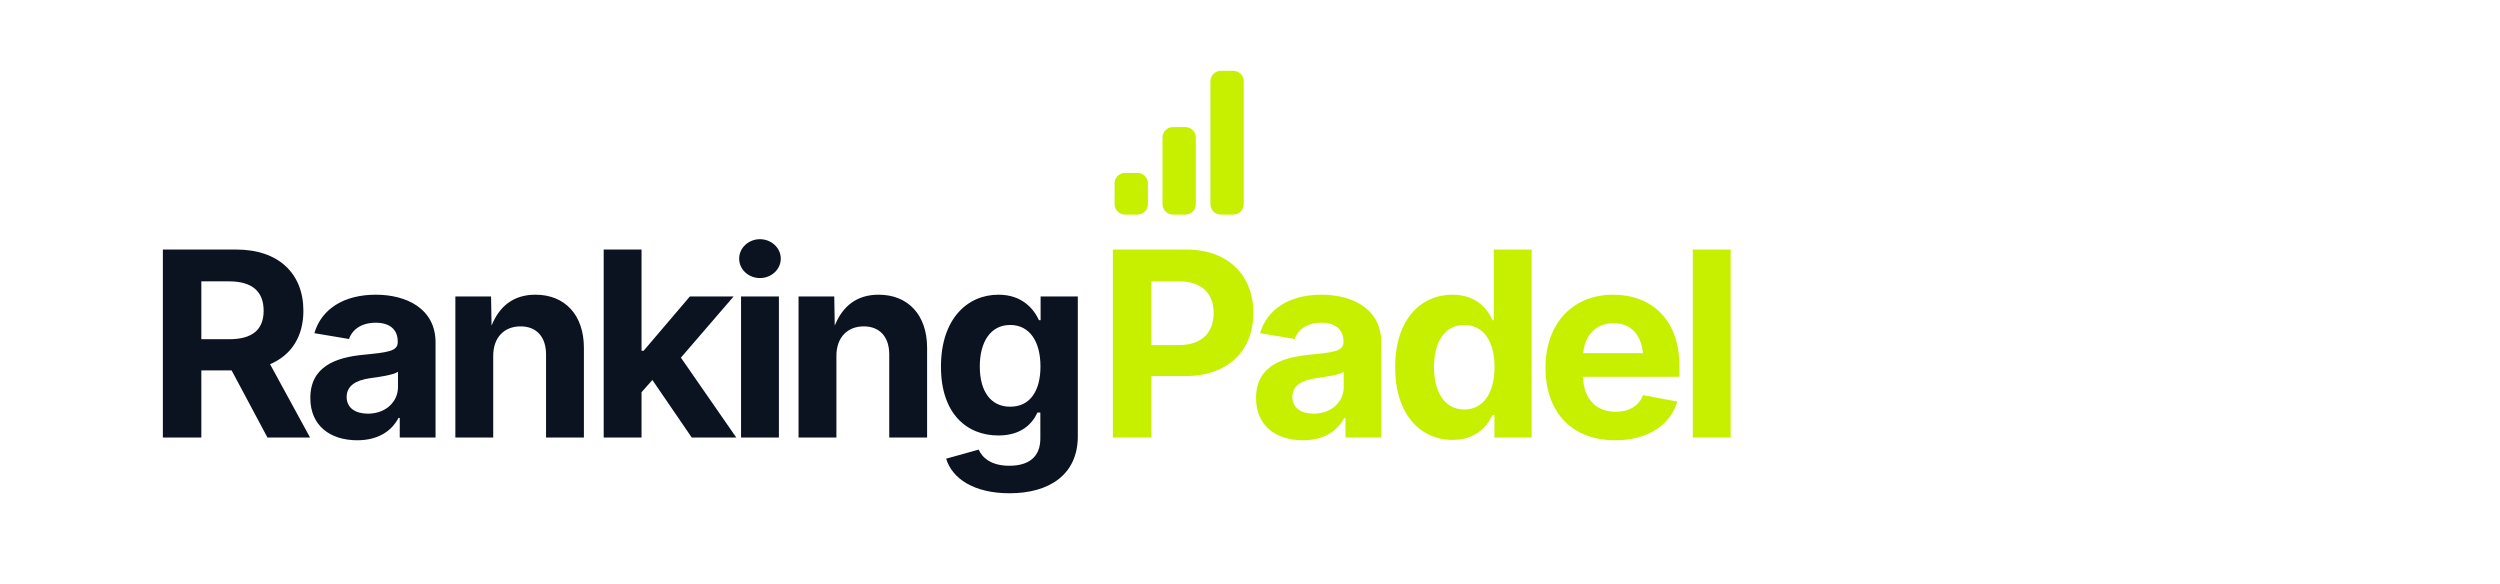
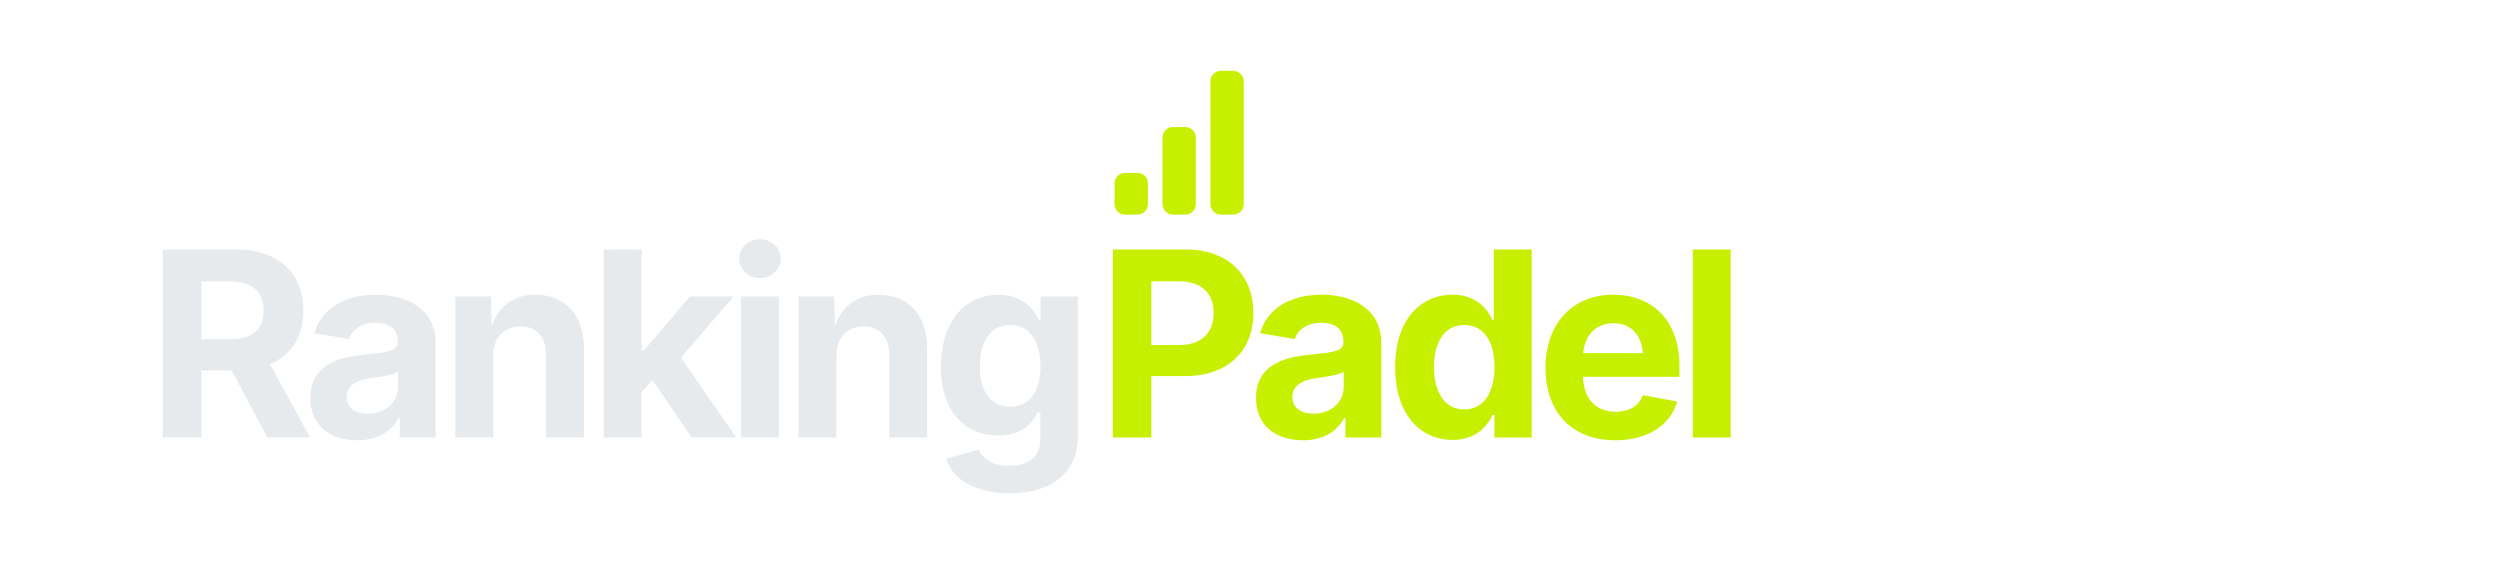
<svg xmlns="http://www.w3.org/2000/svg" width="1200" height="280" viewBox="0 0 1200 280" role="img" aria-labelledby="title desc">
  <g font-family="Inter, 'Segoe UI', Arial, sans-serif" font-size="124" font-weight="750" letter-spacing="-6">
-     <text x="70" y="210" fill="#0B1220">Ranking</text>
+     <text x="70" y="210" fill="#E6EAEC">Ranking</text>
    <text x="526" y="210" fill="#C7F000">Padel</text>
  </g>
  <g fill="#C7F000">
    <rect x="535" y="83" width="16" height="20" rx="5" />
    <rect x="558" y="61" width="16" height="42" rx="5" />
    <rect x="581" y="34" width="16" height="69" rx="5" />
  </g>
</svg>
